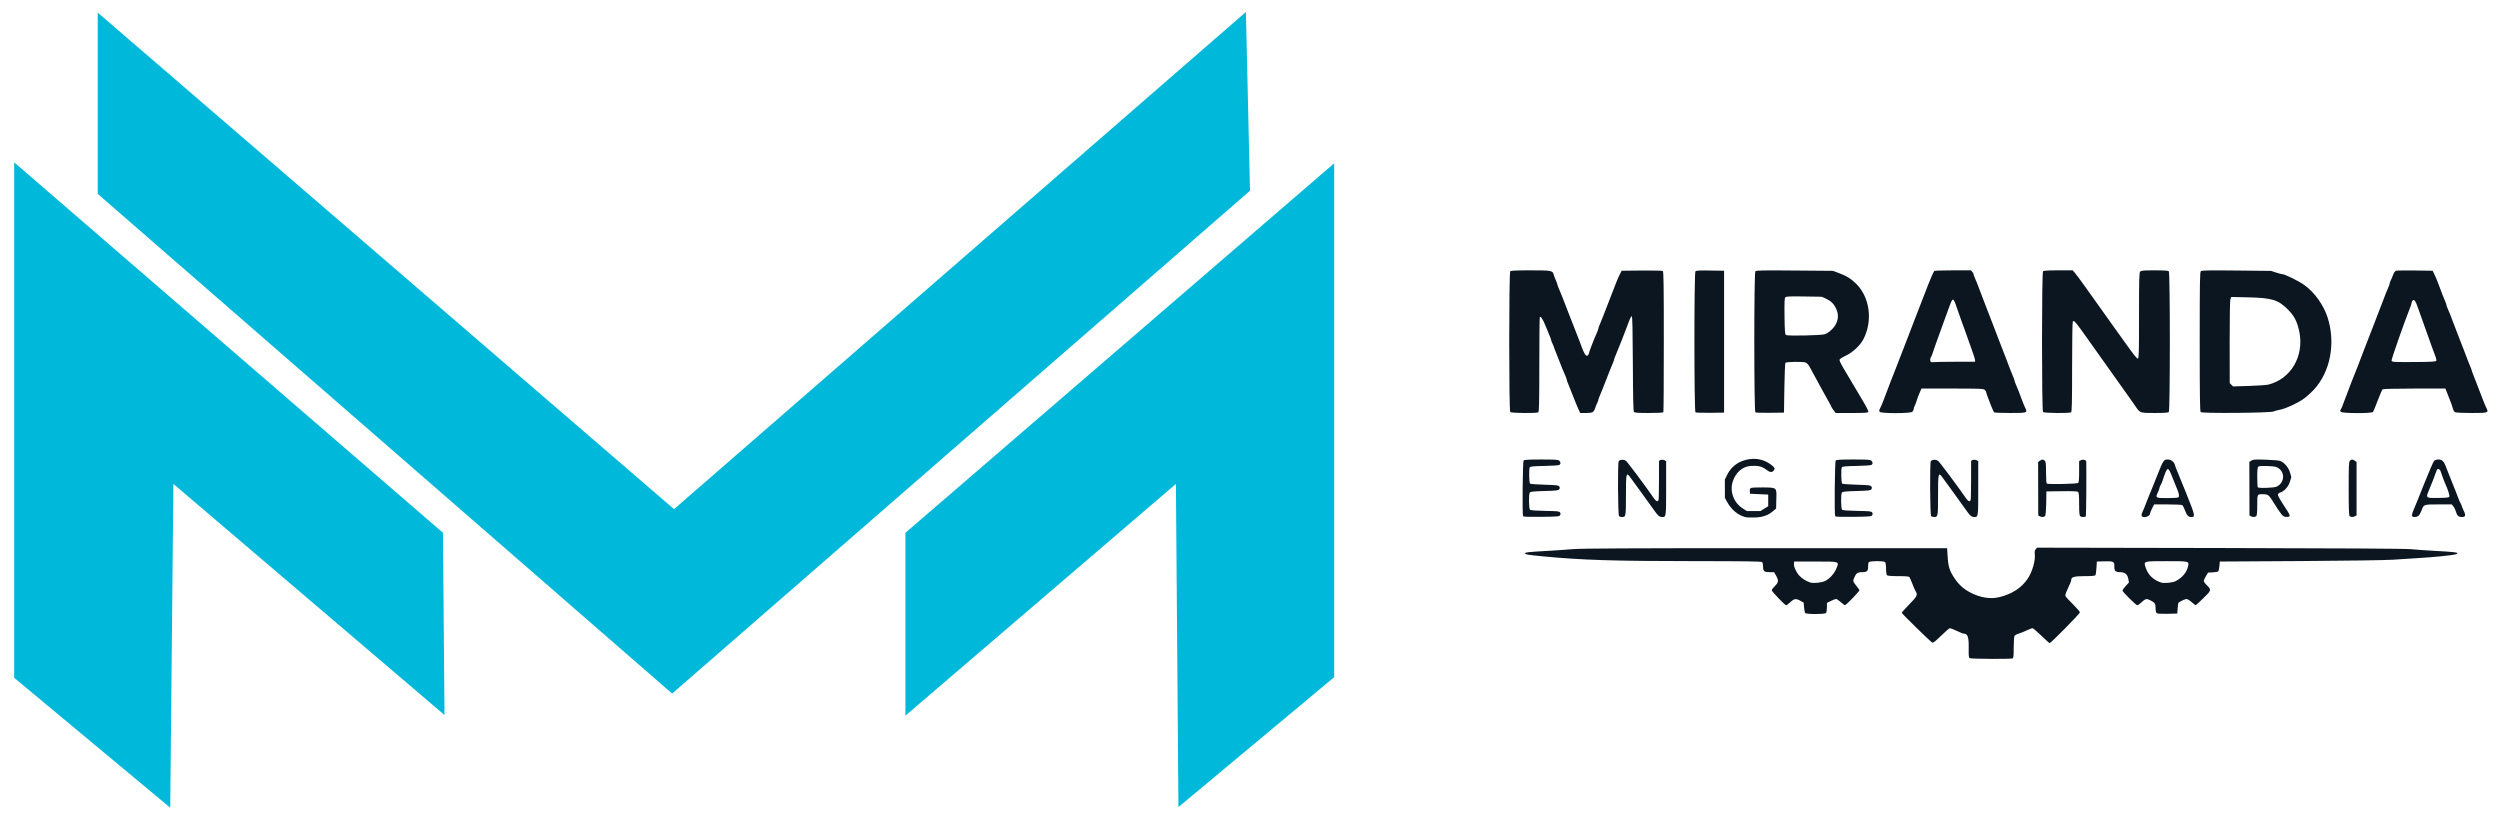
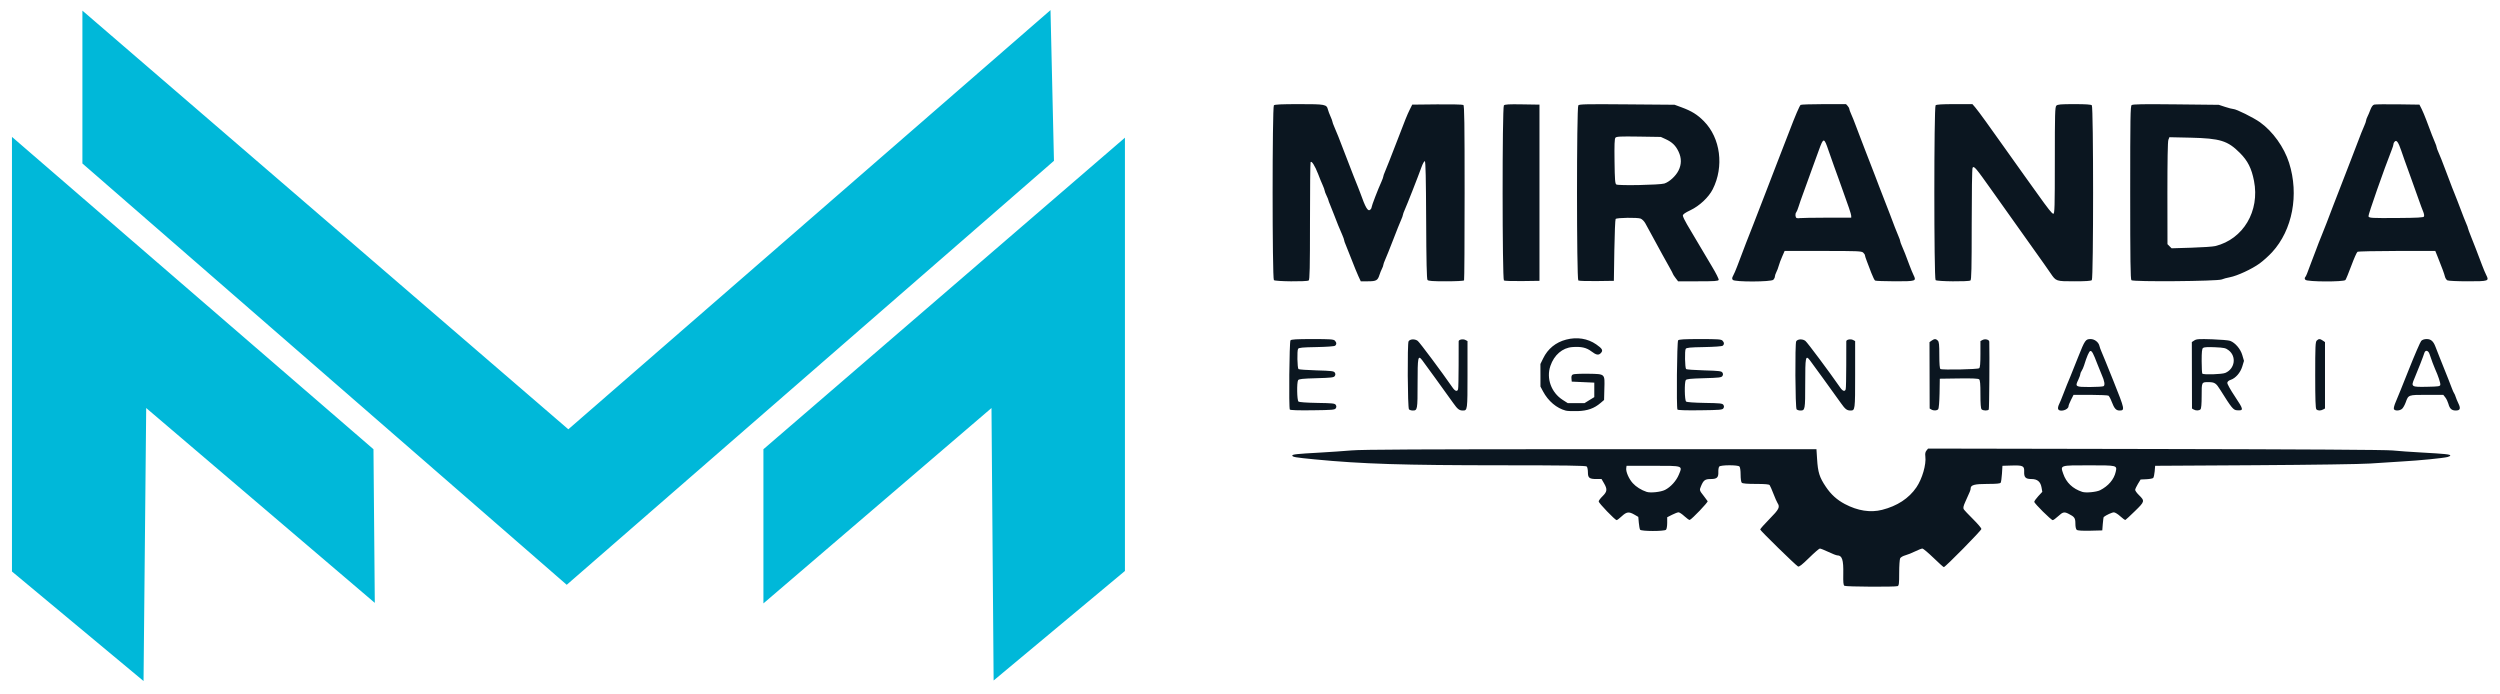
- <svg xmlns="http://www.w3.org/2000/svg" viewBox="82 74 793 261" role="img" aria-label="Miranda Engenharia">
+ <svg xmlns="http://www.w3.org/2000/svg" viewBox="82 74 940.5 261" role="img" aria-label="Miranda Engenharia">
  <path fill="#00B8D9" fill-rule="evenodd" d="M505.2 125.8L369.2 243.0L369.2 301.0L455.0 227.5L455.8 330.0L505.2 288.8ZM86.5 125.5L86.5 289.0L136.0 330.2L137.0 227.5L223.0 300.8L222.5 243.0ZM113.0 78.0L113.0 135.5L295.2 294.0L478.5 134.5L477.2 77.8L295.8 235.5Z" />
-   <path fill="#0B1620" fill-rule="evenodd" d="M706.77 282.77C706.49 282.59 706.43 281.93 706.47 279.70C706.54 276.14 706.18 275.01 704.95 275.00C704.71 275.00 703.69 274.61 702.68 274.12C701.66 273.64 700.68 273.25 700.49 273.25C700.31 273.25 699.06 274.33 697.72 275.65C695.92 277.41 695.18 277.99 694.91 277.83C694.25 277.46 685.25 268.66 685.25 268.39C685.25 268.24 686.32 267.03 687.62 265.71C690.08 263.22 690.36 262.66 689.67 261.62C689.50 261.35 689.02 260.28 688.63 259.25C688.23 258.22 687.80 257.23 687.67 257.06C687.51 256.84 686.49 256.75 684.14 256.75C681.92 256.75 680.75 256.65 680.55 256.45C680.37 256.27 680.25 255.42 680.25 254.38C680.25 253.33 680.13 252.48 679.95 252.30C679.52 251.87 675.15 251.89 674.79 252.32C674.64 252.50 674.54 253.11 674.56 253.67C674.62 255.11 674.21 255.50 672.63 255.50C671.17 255.50 670.77 255.79 670.13 257.33C669.70 258.35 669.71 258.40 670.88 259.88C671.32 260.43 671.74 261.00 671.83 261.16C671.97 261.41 667.83 265.75 667.25 265.95C667.13 266.00 666.53 265.58 665.92 265.02C665.32 264.46 664.63 264.00 664.40 264.00C664.17 264.00 663.42 264.28 662.74 264.63L661.50 265.26L661.50 266.70C661.50 267.50 661.37 268.28 661.20 268.45C660.77 268.88 654.85 268.87 654.58 268.44C654.47 268.27 654.32 267.46 654.25 266.65L654.12 265.17L653.12 264.59C651.71 263.78 651.15 263.85 649.90 265.00C649.31 265.55 648.72 266.00 648.59 266.00C648.20 266.00 644.00 261.64 644.00 261.23C644.00 261.02 644.45 260.41 645.00 259.88C646.18 258.72 646.25 258.10 645.36 256.58L644.73 255.50L643.47 255.50C641.62 255.50 641.25 255.22 641.25 253.79C641.25 253.14 641.12 252.47 640.95 252.30C640.72 252.07 635.58 252.00 619.39 251.99C594.04 251.98 583.68 251.66 571.47 250.48C566.52 250.00 565.75 249.87 565.75 249.49C565.75 249.20 567.08 249.06 572.62 248.76C575.24 248.61 578.95 248.36 580.88 248.19C583.49 247.96 598.92 247.88 642.00 247.88L699.62 247.88L699.78 250.38C699.99 253.80 700.38 255.05 702.03 257.50C703.34 259.45 704.86 260.82 706.86 261.88C710.15 263.62 713.41 264.13 716.38 263.37C720.25 262.39 723.23 260.44 725.15 257.62C726.63 255.46 727.70 251.76 727.43 249.73C727.34 249.03 727.42 248.60 727.71 248.24L728.13 247.72L786.13 247.83C823.99 247.90 845.04 248.03 846.75 248.20C848.19 248.35 851.62 248.59 854.38 248.74C860.17 249.06 861.50 249.20 861.50 249.49C861.50 249.60 861.20 249.77 860.82 249.87C859.60 250.17 853.69 250.76 849.25 251.01C846.84 251.15 843.13 251.38 841.00 251.54C838.78 251.70 826.23 251.88 811.62 251.97L786.12 252.12L786.00 253.55C785.93 254.34 785.76 255.09 785.62 255.23C785.49 255.36 784.71 255.51 783.89 255.55L782.41 255.62L781.72 256.75C781.35 257.37 781.03 258.05 781.02 258.26C781.01 258.47 781.44 259.08 781.98 259.60C783.52 261.11 783.49 261.23 780.96 263.69C779.73 264.89 778.63 265.91 778.52 265.95C778.41 265.99 777.82 265.57 777.22 265.02C776.62 264.46 775.88 264.01 775.58 264.01C775.14 264.00 773.61 264.70 773.00 265.19C772.93 265.25 772.82 266.04 772.75 266.96L772.62 268.62L769.54 268.70C767.47 268.74 766.33 268.67 766.10 268.48C765.88 268.30 765.75 267.69 765.75 266.88C765.75 265.47 765.52 265.14 764.07 264.41C762.91 263.81 762.55 263.89 761.35 265.00C760.75 265.55 760.13 266.00 759.97 266.00C759.56 266.00 755.25 261.73 755.25 261.32C755.25 261.14 755.71 260.49 756.27 259.88L757.30 258.77L757.12 257.72C756.86 256.19 756.06 255.50 754.54 255.50C753.02 255.50 752.61 255.08 752.67 253.59C752.73 252.14 752.34 251.96 749.44 252.05L747.12 252.12L747.00 254.12C746.93 255.22 746.78 256.27 746.67 256.44C746.53 256.66 745.56 256.75 743.29 256.75C739.98 256.75 739.00 257.02 739.00 257.91C739.00 258.30 738.87 258.63 737.64 261.31C737.16 262.36 737.05 262.87 737.22 263.19C737.36 263.43 738.43 264.58 739.61 265.74C740.79 266.91 741.75 268.04 741.75 268.25C741.75 268.64 732.53 278.00 732.15 278.00C732.04 278.00 730.85 276.93 729.50 275.62C728.15 274.32 726.88 273.25 726.68 273.25C726.47 273.25 725.64 273.58 724.84 273.97C724.03 274.37 722.90 274.83 722.32 274.98C721.73 275.14 721.14 275.48 721.00 275.74C720.86 276.00 720.75 277.67 720.75 279.46C720.75 282.18 720.69 282.72 720.35 282.85C719.72 283.09 707.16 283.02 706.77 282.77ZM660.94 258.28C662.40 257.54 663.82 255.97 664.48 254.37C665.44 252.04 665.69 252.12 657.85 252.12L651.12 252.12L651.04 252.72C650.91 253.62 651.71 255.46 652.71 256.56C653.55 257.49 654.89 258.33 656.25 258.78C657.23 259.10 659.88 258.82 660.94 258.28ZM772.06 258.36C774.17 257.29 775.62 255.59 776.05 253.66C776.42 251.99 776.48 252.00 769.25 252.00C761.70 252.00 761.89 251.94 762.65 254.16C763.41 256.40 765.06 257.98 767.50 258.78C768.42 259.09 771.11 258.83 772.06 258.36ZM635.61 238.03C633.28 237.43 631.10 235.59 629.79 233.12L629.13 231.88L629.13 229.00L629.12 226.12L629.82 224.69C631.00 222.24 633.04 220.58 635.70 219.89C638.47 219.17 641.18 219.60 643.37 221.11C644.92 222.18 645.18 222.64 644.59 223.29C643.99 223.96 643.40 223.86 642.13 222.89C640.86 221.93 639.56 221.63 637.27 221.80C634.76 221.98 632.62 223.81 631.67 226.61C630.58 229.80 631.88 233.41 634.80 235.28L636.11 236.12L638.24 236.12L640.38 236.12L641.62 235.35L642.88 234.58L642.88 232.73L642.88 230.88L640.00 230.75L637.12 230.62L637.05 229.83C636.99 229.26 637.10 228.96 637.42 228.79C637.67 228.66 639.44 228.58 641.35 228.61C645.72 228.69 645.56 228.55 645.45 232.47L645.38 235.31L644.50 236.06C642.87 237.46 641.16 238.07 638.65 238.15C637.40 238.19 636.03 238.14 635.61 238.03ZM565.12 237.75C564.83 237.28 564.99 220.44 565.29 220.08C565.50 219.83 566.80 219.75 570.89 219.75C575.40 219.75 576.27 219.81 576.61 220.14C577.08 220.62 577.11 221.10 576.68 221.45C576.49 221.61 574.55 221.75 571.92 221.80C568.31 221.86 567.43 221.95 567.23 222.25C566.94 222.69 567.03 227.11 567.33 227.42C567.45 227.53 569.52 227.68 571.93 227.75C575.76 227.86 576.36 227.93 576.60 228.31C576.80 228.63 576.80 228.87 576.60 229.19C576.36 229.57 575.76 229.64 571.90 229.75C568.34 229.85 567.43 229.95 567.24 230.25C566.87 230.85 566.94 235.39 567.33 235.71C567.54 235.88 569.35 236.01 572.12 236.06C576.04 236.12 576.60 236.18 576.85 236.56C577.05 236.88 577.05 237.12 576.85 237.44C576.60 237.83 575.99 237.88 570.93 237.94C567.21 237.99 565.23 237.92 565.12 237.75ZM595.55 237.70C595.20 237.35 595.11 220.85 595.45 220.32C595.83 219.72 597.09 219.67 597.80 220.23C598.32 220.65 603.85 228.05 606.72 232.19C607.34 233.08 607.90 233.24 608.09 232.56C608.17 232.32 608.22 229.54 608.23 226.38C608.23 223.21 608.23 220.49 608.24 220.32C608.26 219.87 609.37 219.66 609.98 219.99L610.50 220.27L610.50 228.83C610.50 237.92 610.49 238.00 609.31 238.00C608.40 238.00 607.96 237.66 606.88 236.13C604.68 233.05 599.46 225.83 598.92 225.14C597.85 223.77 597.75 224.28 597.75 231.09C597.75 237.84 597.72 238.00 596.50 238.00C596.14 238.00 595.72 237.87 595.55 237.70ZM664.12 237.75C663.83 237.28 663.99 220.44 664.29 220.08C664.50 219.83 665.80 219.75 669.89 219.75C674.40 219.75 675.27 219.81 675.61 220.14C676.08 220.62 676.11 221.10 675.68 221.45C675.49 221.61 673.55 221.75 670.92 221.80C667.31 221.86 666.43 221.95 666.23 222.25C665.94 222.69 666.03 227.11 666.33 227.42C666.45 227.53 668.52 227.68 670.93 227.75C674.76 227.86 675.36 227.93 675.60 228.31C675.80 228.63 675.80 228.87 675.60 229.19C675.36 229.57 674.76 229.64 670.90 229.75C667.34 229.85 666.43 229.95 666.24 230.25C665.87 230.85 665.94 235.39 666.33 235.71C666.54 235.88 668.35 236.01 671.12 236.06C675.04 236.12 675.60 236.18 675.85 236.56C676.05 236.88 676.05 237.12 675.85 237.44C675.60 237.83 674.99 237.88 669.93 237.94C666.21 237.99 664.23 237.92 664.12 237.75ZM694.55 237.70C694.20 237.35 694.11 220.85 694.45 220.32C694.83 219.72 696.09 219.67 696.80 220.23C697.32 220.65 702.85 228.05 705.72 232.19C706.34 233.08 706.90 233.24 707.09 232.56C707.17 232.32 707.22 229.54 707.23 226.38C707.23 223.21 707.23 220.49 707.24 220.32C707.26 219.87 708.37 219.66 708.98 219.99L709.50 220.27L709.50 228.83C709.50 237.92 709.49 238.00 708.31 238.00C707.40 238.00 706.96 237.66 705.88 236.13C703.68 233.05 698.46 225.83 697.92 225.14C696.85 223.77 696.75 224.28 696.75 231.09C696.75 237.84 696.72 238.00 695.50 238.00C695.14 238.00 694.72 237.87 694.55 237.70ZM728.95 237.74L728.53 237.49L728.51 229.02L728.49 220.54L729.05 220.14C729.76 219.65 730.11 219.65 730.61 220.14C730.93 220.46 731.00 221.17 731.00 223.88C731.00 226.13 731.09 227.28 731.29 227.40C731.75 227.68 740.82 227.50 741.18 227.20C741.41 227.01 741.50 225.99 741.50 223.60L741.50 220.27L742.02 219.99C742.71 219.62 743.75 219.89 743.76 220.44C743.85 223.83 743.75 237.55 743.63 237.74C743.41 238.10 742.17 238.07 741.80 237.70C741.59 237.49 741.50 236.28 741.50 233.86C741.50 231.15 741.42 230.24 741.16 230.03C740.92 229.83 739.33 229.76 735.97 229.81L731.12 229.88L731.06 233.61C731.01 235.84 730.88 237.47 730.71 237.67C730.39 238.06 729.55 238.09 728.95 237.74ZM761.34 237.61C761.25 237.40 761.36 236.86 761.58 236.42C761.80 235.98 762.27 234.84 762.63 233.88C762.99 232.91 763.43 231.79 763.61 231.38C763.80 230.96 764.19 230.03 764.47 229.31C765.53 226.67 766.01 225.47 766.47 224.31C768.17 220.02 768.36 219.75 769.64 219.75C770.62 219.75 771.64 220.52 771.87 221.43C771.96 221.81 772.19 222.46 772.38 222.88C772.57 223.29 773.97 226.71 775.48 230.49C778.38 237.73 778.44 238.00 777.01 238.00C776.14 238.00 775.67 237.47 775.03 235.77C774.75 235.02 774.37 234.32 774.20 234.21C774.02 234.10 771.94 234.01 769.58 234.00L765.28 234.00L764.64 235.27C764.29 235.97 764.00 236.69 764.00 236.88C764.00 237.86 761.67 238.50 761.34 237.61ZM795.95 237.74L795.53 237.49L795.51 229.01L795.49 220.52L796.13 220.10C796.68 219.74 797.29 219.70 800.70 219.81C802.86 219.89 804.92 220.06 805.28 220.21C806.60 220.72 807.92 222.28 808.38 223.85L808.81 225.32L808.37 226.77C807.88 228.37 806.65 229.77 805.38 230.18C804.92 230.32 804.60 230.61 804.55 230.91C804.51 231.20 805.32 232.66 806.53 234.47C808.75 237.79 808.79 238.07 807.00 237.94C806.07 237.87 805.64 237.34 802.79 232.78C801.68 230.99 801.33 230.76 799.71 230.75C797.98 230.75 798.00 230.71 798.00 234.23C798.00 236.36 797.90 237.50 797.70 237.70C797.34 238.06 796.53 238.08 795.95 237.74ZM827.30 237.70C827.08 237.48 827.00 235.19 827.00 228.97C827.00 221.64 827.05 220.48 827.39 220.14C827.89 219.65 828.24 219.65 828.94 220.14L829.50 220.53L829.50 229.01L829.50 237.48L829.02 237.74C828.37 238.09 827.67 238.07 827.30 237.70ZM847.09 237.62C847.01 237.40 847.22 236.59 847.57 235.80C847.92 235.02 849.42 231.30 850.91 227.54C852.40 223.79 853.83 220.50 854.07 220.23C854.37 219.92 854.85 219.75 855.49 219.75C856.54 219.75 857.18 220.31 857.70 221.68C857.84 222.06 858.32 223.28 858.76 224.38C859.20 225.47 859.77 226.91 860.03 227.56C860.29 228.22 860.74 229.34 861.03 230.06C861.32 230.78 861.72 231.82 861.92 232.37C862.12 232.92 862.38 233.48 862.49 233.62C862.60 233.76 862.77 234.16 862.87 234.50C862.97 234.84 863.28 235.59 863.56 236.17C864.21 237.50 864.03 238.00 862.90 238.00C861.85 238.00 861.35 237.54 861.01 236.27C860.86 235.75 860.52 235.02 860.23 234.66L859.71 234.00L855.50 234.00C850.75 234.00 850.82 233.97 850.11 235.93C849.87 236.59 849.46 237.32 849.19 237.56C848.57 238.11 847.29 238.14 847.09 237.62ZM772.96 231.78C773.36 231.52 773.18 230.42 772.48 228.88C772.23 228.33 771.73 227.09 771.36 226.12C770.33 223.40 769.96 222.72 769.57 222.80C769.25 222.87 768.67 224.19 767.96 226.50C767.81 226.98 767.54 227.59 767.35 227.87C767.16 228.14 767.00 228.53 767.00 228.73C767.00 228.93 766.76 229.58 766.48 230.18C765.63 231.92 765.76 232.00 769.43 232.00C771.19 231.99 772.78 231.90 772.96 231.78ZM858.95 231.43C859.03 231.02 858.42 229.17 857.61 227.38C857.28 226.66 856.78 225.30 856.19 223.56C855.87 222.61 855.12 222.47 854.87 223.31C854.66 224.04 853.13 227.96 852.33 229.83C851.42 231.95 851.55 232.03 855.60 231.94C858.51 231.88 858.88 231.83 858.95 231.43ZM804.03 228.40C806.49 227.37 806.96 224.19 804.88 222.61C804.12 222.03 803.75 221.95 801.37 221.84C799.54 221.76 798.60 221.82 798.35 222.02C798.08 222.24 798.00 223.04 798.00 225.36C798.00 227.04 798.08 228.49 798.17 228.58C798.49 228.91 803.17 228.76 804.03 228.40ZM561.05 204.70C560.62 204.27 560.62 160.48 561.05 160.05C561.27 159.83 563.05 159.75 567.49 159.75C574.20 159.75 574.52 159.81 574.86 161.17C574.96 161.55 575.25 162.33 575.52 162.92C575.78 163.50 576.00 164.09 576.00 164.23C576.00 164.37 576.22 164.97 576.48 165.56C576.94 166.56 577.83 168.80 579.38 172.88C580.83 176.67 582.29 180.40 582.51 180.88C582.63 181.15 582.90 181.82 583.09 182.38C584.47 186.26 585.05 187.23 585.66 186.72C585.85 186.56 586.00 186.29 586.00 186.10C586.00 185.75 587.64 181.48 588.52 179.56C588.78 178.97 589.00 178.37 589.00 178.22C589.00 178.07 589.16 177.60 589.36 177.16C589.69 176.42 591.13 172.76 592.62 168.88C594.56 163.80 595.08 162.51 595.70 161.25L596.38 159.88L602.75 159.81C606.26 159.78 609.27 159.84 609.44 159.96C609.70 160.12 609.76 164.67 609.76 182.35C609.76 194.55 609.70 204.64 609.62 204.76C609.53 204.90 607.53 205.00 605.02 205.00C601.59 205.00 600.50 204.92 600.28 204.66C600.09 204.43 599.98 199.91 599.94 189.37C599.89 178.74 599.80 174.39 599.60 174.32C599.45 174.27 599.07 174.94 598.76 175.80C597.93 178.13 595.05 185.46 594.49 186.69C594.22 187.28 594.00 187.89 594.00 188.04C594.00 188.19 593.79 188.78 593.53 189.35C593.27 189.91 592.36 192.18 591.52 194.38C590.67 196.57 589.76 198.86 589.49 199.44C589.22 200.03 589.00 200.65 589.00 200.82C589.00 200.99 588.84 201.42 588.65 201.79C588.46 202.15 588.17 202.88 588.00 203.41C587.56 204.79 587.17 205.00 585.07 205.00L583.24 205.00L582.63 203.69C582.30 202.97 581.50 201.03 580.87 199.38C580.23 197.72 579.55 196.02 579.36 195.59C579.16 195.15 579.00 194.68 579.00 194.53C579.00 194.38 578.79 193.78 578.53 193.19C577.84 191.65 577.12 189.87 576.37 187.88C576.01 186.91 575.55 185.77 575.36 185.34C575.16 184.90 575.00 184.45 574.99 184.34C574.99 184.22 574.77 183.68 574.50 183.12C574.23 182.57 574.01 181.99 574.01 181.82C574.00 181.65 573.78 181.03 573.51 180.44C573.24 179.86 572.72 178.59 572.36 177.63C571.52 175.46 570.63 174.06 570.42 174.61C570.34 174.82 570.27 181.65 570.27 189.79C570.27 201.54 570.20 204.63 569.94 204.79C569.41 205.13 561.40 205.05 561.05 204.70ZM619.80 204.79C619.37 204.51 619.35 160.60 619.79 160.08C620.01 159.81 621.01 159.75 624.47 159.81L628.88 159.88L628.88 182.38L628.88 204.88L624.50 204.94C622.09 204.97 619.98 204.91 619.80 204.79ZM638.80 204.79C638.36 204.50 638.35 160.60 638.80 160.06C639.05 159.76 640.96 159.72 651.24 159.81L663.38 159.91L665.12 160.55C667.73 161.51 669.21 162.42 670.88 164.12C675.12 168.42 676.06 175.70 673.13 181.49C672.09 183.55 669.75 185.74 667.44 186.84C666.05 187.50 665.50 187.89 665.50 188.22C665.50 188.48 665.98 189.49 666.56 190.47C668.01 192.92 667.95 192.81 669.61 195.62C670.41 197.00 671.91 199.51 672.93 201.21C673.95 202.90 674.73 204.45 674.65 204.64C674.54 204.94 673.59 205.00 669.40 205.00L664.28 205.00L663.64 204.16C663.29 203.70 663.00 203.26 663.00 203.19C663.00 203.11 662.56 202.27 662.02 201.32C661.49 200.38 660.70 198.96 660.27 198.18C659.22 196.23 658.15 194.28 657.21 192.56C656.78 191.77 656.20 190.71 655.92 190.20C655.65 189.69 655.11 189.15 654.73 188.99C653.95 188.67 648.67 188.74 648.33 189.08C648.22 189.20 648.07 192.80 648.00 197.08L647.88 204.88L643.50 204.94C641.09 204.97 638.98 204.91 638.80 204.79ZM678.26 204.64C678.02 204.35 678.04 204.13 678.34 203.57C678.56 203.19 679.02 202.12 679.37 201.19C680.85 197.23 682.58 192.76 683.49 190.50C683.74 189.88 684.41 188.14 684.99 186.62C685.56 185.11 686.24 183.37 686.49 182.75C686.90 181.73 687.80 179.41 689.62 174.62C689.99 173.66 690.66 171.92 691.12 170.75C691.58 169.58 692.25 167.84 692.62 166.88C694.19 162.74 695.32 160.11 695.59 159.94C695.74 159.84 698.42 159.76 701.52 159.75L707.17 159.75L707.59 160.21C707.81 160.46 708.00 160.79 708.00 160.95C708.00 161.11 708.22 161.72 708.49 162.31C708.76 162.89 709.27 164.16 709.62 165.12C709.98 166.09 710.43 167.27 710.62 167.75C710.81 168.23 711.44 169.86 712.01 171.38C712.59 172.89 713.26 174.63 713.51 175.25C713.76 175.87 714.26 177.16 714.62 178.12C714.98 179.09 715.43 180.27 715.62 180.75C716.66 183.42 717.79 186.33 718.36 187.81C718.71 188.74 719.29 190.26 719.64 191.19C720.00 192.12 720.45 193.23 720.64 193.66C720.84 194.10 721.00 194.57 721.00 194.72C721.00 194.87 721.21 195.47 721.48 196.06C722.00 197.24 722.41 198.28 723.37 200.88C723.73 201.84 724.20 202.98 724.42 203.42C725.18 204.96 725.05 205.00 719.70 205.00C717.04 204.99 714.75 204.91 714.59 204.81C714.44 204.71 714.01 203.84 713.64 202.88C713.28 201.91 712.76 200.56 712.49 199.87C712.22 199.18 712.00 198.49 712.00 198.35C712.00 198.20 711.79 197.89 711.54 197.66C711.13 197.29 710.05 197.25 701.29 197.25L691.49 197.25L690.88 198.65C690.53 199.42 690.14 200.48 690.00 201.00C689.86 201.53 689.58 202.28 689.37 202.67C689.17 203.06 689.00 203.56 689.00 203.79C689.00 204.03 688.82 204.39 688.61 204.61C688.05 205.17 678.72 205.20 678.26 204.64ZM730.05 204.70C729.62 204.27 729.62 160.48 730.05 160.05C730.26 159.84 731.69 159.75 734.90 159.75L739.45 159.75L740.16 160.57C740.55 161.02 741.77 162.65 742.88 164.20C743.98 165.75 745.94 168.50 747.25 170.32C748.56 172.14 749.82 173.91 750.05 174.25C750.28 174.59 751.48 176.28 752.72 178.00C753.96 179.72 755.40 181.73 755.92 182.46C758.85 186.57 759.78 187.75 760.12 187.75C760.45 187.75 760.50 186.11 760.50 174.14C760.50 162.11 760.55 160.49 760.89 160.14C761.22 159.82 762.00 159.75 765.47 159.75C768.39 159.75 769.74 159.84 769.95 160.05C770.38 160.48 770.38 204.27 769.95 204.70C769.74 204.91 768.40 205.00 765.51 205.00C760.79 205.00 760.82 205.01 759.41 202.94C758.91 202.22 758.14 201.11 757.69 200.47C753.88 195.09 750.88 190.88 749.62 189.12C748.80 187.97 746.44 184.66 744.39 181.76C740.26 175.93 739.84 175.44 739.49 176.01C739.36 176.22 739.27 182.49 739.27 190.48C739.27 201.70 739.20 204.63 738.95 204.79C738.41 205.13 730.40 205.05 730.05 204.70ZM780.06 204.72C779.82 204.47 779.75 199.65 779.75 182.36C779.75 163.08 779.80 160.27 780.12 160.00C780.42 159.76 782.94 159.72 791.44 159.81L802.38 159.93L804.00 160.46C804.89 160.75 805.83 161.00 806.08 161.00C806.82 161.00 811.22 163.19 812.90 164.38C816.16 166.71 819.06 170.75 820.33 174.75C822.91 182.88 821.20 191.89 816.00 197.56C815.16 198.48 813.72 199.78 812.79 200.45C810.83 201.88 807.06 203.62 805.18 203.97C804.46 204.10 803.54 204.35 803.12 204.53C802.02 204.99 780.51 205.17 780.06 204.72ZM824.50 204.62C824.28 204.36 824.27 204.16 824.45 203.94C824.70 203.64 824.89 203.17 826.01 200.12C826.26 199.44 826.71 198.26 827.01 197.50C827.31 196.74 827.71 195.68 827.91 195.12C828.11 194.57 828.42 193.79 828.61 193.38C828.80 192.96 829.40 191.44 829.95 190.00C830.50 188.56 831.25 186.59 831.62 185.62C831.99 184.66 832.66 182.92 833.12 181.75C833.58 180.58 834.25 178.84 834.62 177.88C834.99 176.91 835.66 175.17 836.12 174.00C836.58 172.83 837.25 171.09 837.61 170.12C838.69 167.28 839.02 166.43 839.52 165.31C839.79 164.72 840.00 164.10 840.00 163.93C840.00 163.76 840.15 163.34 840.32 163.00C840.50 162.66 840.85 161.84 841.09 161.19C841.40 160.39 841.72 159.96 842.08 159.87C842.38 159.79 845.10 159.77 848.12 159.80L853.62 159.88L854.19 161.00C854.49 161.62 855.03 162.88 855.37 163.81C856.55 166.99 857.28 168.87 857.64 169.66C857.84 170.10 858.00 170.57 858.00 170.72C858.00 170.87 858.21 171.47 858.48 172.06C858.97 173.17 859.30 174.00 860.36 176.81C862.02 181.21 862.29 181.91 862.50 182.38C862.62 182.65 863.01 183.63 863.36 184.56C864.90 188.62 865.31 189.67 865.64 190.41C865.84 190.85 866.00 191.29 866.00 191.41C866.00 191.52 866.39 192.57 866.86 193.74C867.67 195.75 868.11 196.90 869.64 200.94C869.99 201.87 870.46 202.98 870.68 203.40C871.47 204.94 871.30 205.00 865.99 205.00C863.37 205.00 861.01 204.89 860.76 204.76C860.51 204.62 860.23 204.20 860.14 203.82C859.97 203.10 859.40 201.54 858.30 198.81L857.67 197.25L847.90 197.25C842.52 197.26 837.98 197.35 837.80 197.47C837.61 197.58 836.91 199.17 836.23 201.00C835.55 202.83 834.87 204.48 834.72 204.67C834.29 205.18 824.93 205.15 824.50 204.62ZM801.49 196.00C808.62 194.24 812.88 187.07 811.37 179.36C810.75 176.16 809.77 174.22 807.78 172.23C804.65 169.09 802.75 168.50 795.19 168.32L789.76 168.20L789.50 168.87C789.33 169.31 789.25 174.19 789.25 182.53L789.27 195.52L789.79 196.04L790.32 196.57L795.35 196.42C798.11 196.34 800.88 196.15 801.49 196.00ZM702.19 188.75L708.50 188.75L708.50 188.29C708.50 187.88 707.80 185.78 705.97 180.75C705.69 179.99 705.31 178.93 705.12 178.38C704.93 177.82 704.48 176.59 704.12 175.62C703.77 174.66 703.13 172.86 702.71 171.62C701.56 168.22 701.42 168.21 700.23 171.52C699.81 172.68 699.01 174.86 698.46 176.38C697.91 177.89 697.30 179.57 697.11 180.12C696.92 180.68 696.47 181.91 696.11 182.88C695.75 183.84 695.28 185.19 695.07 185.88C694.86 186.56 694.59 187.23 694.47 187.36C694.14 187.71 694.20 188.69 694.56 188.84C694.73 188.91 695.10 188.92 695.38 188.86C695.65 188.81 698.72 188.76 702.19 188.75ZM854.77 188.47C854.88 188.29 854.80 187.75 854.60 187.27C854.39 186.79 853.85 185.32 853.39 184.01C852.93 182.70 852.08 180.33 851.51 178.75C849.77 173.95 849.50 173.18 848.97 171.62C848.26 169.53 847.82 168.88 847.36 169.26C847.16 169.43 847.00 169.72 847.00 169.92C847.00 170.12 846.79 170.81 846.53 171.45C844.62 176.27 840.48 188.08 840.60 188.39C840.77 188.85 841.22 188.88 848.22 188.83C853.06 188.80 854.62 188.71 854.77 188.47ZM660.77 180.03C662.04 179.63 663.67 178.14 664.38 176.73C665.18 175.15 665.19 173.54 664.40 171.88C663.68 170.34 662.76 169.45 661.12 168.70L659.88 168.13L654.23 168.04C649.46 167.97 648.55 168.02 648.28 168.33C648.05 168.61 647.99 170.13 648.05 174.36C648.11 179.05 648.19 180.06 648.50 180.27C649.00 180.61 659.59 180.40 660.77 180.03Z" />
+   <path transform="translate(-265.19 -122.14) scale(1.473)" fill="#0B1620" fill-rule="evenodd" d="M706.77 282.77C706.49 282.59 706.43 281.93 706.47 279.70C706.54 276.14 706.18 275.01 704.95 275.00C704.71 275.00 703.69 274.61 702.68 274.12C701.66 273.64 700.68 273.25 700.49 273.25C700.31 273.25 699.06 274.33 697.72 275.65C695.92 277.41 695.18 277.99 694.91 277.83C694.25 277.46 685.25 268.66 685.25 268.39C685.25 268.24 686.32 267.03 687.62 265.71C690.08 263.22 690.36 262.66 689.67 261.62C689.50 261.35 689.02 260.28 688.63 259.25C688.23 258.22 687.80 257.23 687.67 257.06C687.51 256.84 686.49 256.75 684.14 256.75C681.92 256.75 680.75 256.65 680.55 256.45C680.37 256.27 680.25 255.42 680.25 254.38C680.25 253.33 680.13 252.48 679.95 252.30C679.52 251.87 675.15 251.89 674.79 252.32C674.64 252.50 674.54 253.11 674.56 253.67C674.62 255.11 674.21 255.50 672.63 255.50C671.17 255.50 670.77 255.79 670.13 257.33C669.70 258.35 669.71 258.40 670.88 259.88C671.32 260.43 671.74 261.00 671.83 261.16C671.97 261.41 667.83 265.75 667.25 265.95C667.13 266.00 666.53 265.58 665.92 265.02C665.32 264.46 664.63 264.00 664.40 264.00C664.17 264.00 663.42 264.28 662.74 264.63L661.50 265.26L661.50 266.70C661.50 267.50 661.37 268.28 661.20 268.45C660.77 268.88 654.85 268.87 654.58 268.44C654.47 268.27 654.32 267.46 654.25 266.65L654.12 265.17L653.12 264.59C651.71 263.78 651.15 263.85 649.90 265.00C649.31 265.55 648.72 266.00 648.59 266.00C648.20 266.00 644.00 261.64 644.00 261.23C644.00 261.02 644.45 260.41 645.00 259.88C646.18 258.72 646.25 258.10 645.36 256.58L644.73 255.50L643.47 255.50C641.62 255.50 641.25 255.22 641.25 253.79C641.25 253.14 641.12 252.47 640.95 252.30C640.72 252.07 635.58 252.00 619.39 251.99C594.04 251.98 583.68 251.66 571.47 250.48C566.52 250.00 565.75 249.87 565.75 249.49C565.75 249.20 567.08 249.06 572.62 248.76C575.24 248.61 578.95 248.36 580.88 248.19C583.49 247.96 598.92 247.88 642.00 247.88L699.62 247.88L699.78 250.38C699.99 253.80 700.38 255.05 702.03 257.50C703.34 259.45 704.86 260.82 706.86 261.88C710.15 263.62 713.41 264.13 716.38 263.37C720.25 262.39 723.23 260.44 725.15 257.62C726.63 255.46 727.70 251.76 727.43 249.73C727.34 249.03 727.42 248.60 727.71 248.24L728.13 247.72L786.13 247.83C823.99 247.90 845.04 248.03 846.75 248.20C848.19 248.35 851.62 248.59 854.38 248.74C860.17 249.06 861.50 249.20 861.50 249.49C861.50 249.60 861.20 249.77 860.82 249.87C859.60 250.17 853.69 250.76 849.25 251.01C846.84 251.15 843.13 251.38 841.00 251.54C838.78 251.70 826.23 251.88 811.62 251.97L786.12 252.12L786.00 253.55C785.93 254.34 785.76 255.09 785.62 255.23C785.49 255.36 784.71 255.51 783.89 255.55L782.41 255.62L781.72 256.75C781.35 257.37 781.03 258.05 781.02 258.26C781.01 258.47 781.44 259.08 781.98 259.60C783.52 261.11 783.49 261.23 780.96 263.69C779.73 264.89 778.63 265.91 778.52 265.95C778.41 265.99 777.82 265.57 777.22 265.02C776.62 264.46 775.88 264.01 775.58 264.01C775.14 264.00 773.61 264.70 773.00 265.19C772.93 265.25 772.82 266.04 772.75 266.96L772.62 268.62L769.54 268.70C767.47 268.74 766.33 268.67 766.10 268.48C765.88 268.30 765.75 267.69 765.75 266.88C765.75 265.47 765.52 265.14 764.07 264.41C762.91 263.81 762.55 263.89 761.35 265.00C760.75 265.55 760.13 266.00 759.97 266.00C759.56 266.00 755.25 261.73 755.25 261.32C755.25 261.14 755.71 260.49 756.27 259.88L757.30 258.77L757.12 257.72C756.86 256.19 756.06 255.50 754.54 255.50C753.02 255.50 752.61 255.08 752.67 253.59C752.73 252.14 752.34 251.96 749.44 252.05L747.12 252.12L747.00 254.12C746.93 255.22 746.78 256.27 746.67 256.44C746.53 256.66 745.56 256.75 743.29 256.75C739.98 256.75 739.00 257.02 739.00 257.91C739.00 258.30 738.87 258.63 737.64 261.31C737.16 262.36 737.05 262.87 737.22 263.19C737.36 263.43 738.43 264.58 739.61 265.74C740.79 266.91 741.75 268.04 741.75 268.25C741.75 268.64 732.53 278.00 732.15 278.00C732.04 278.00 730.85 276.93 729.50 275.62C728.15 274.32 726.88 273.25 726.68 273.25C726.47 273.25 725.64 273.58 724.84 273.97C724.03 274.37 722.90 274.83 722.32 274.98C721.73 275.14 721.14 275.48 721.00 275.74C720.86 276.00 720.75 277.67 720.75 279.46C720.75 282.18 720.69 282.72 720.35 282.85C719.72 283.09 707.16 283.02 706.77 282.77ZM660.94 258.28C662.40 257.54 663.82 255.97 664.48 254.37C665.44 252.04 665.69 252.12 657.85 252.12L651.12 252.12L651.04 252.72C650.91 253.62 651.71 255.46 652.71 256.56C653.55 257.49 654.89 258.33 656.25 258.78C657.23 259.10 659.88 258.82 660.94 258.28ZM772.06 258.36C774.17 257.29 775.62 255.59 776.05 253.66C776.42 251.99 776.48 252.00 769.25 252.00C761.70 252.00 761.89 251.94 762.65 254.16C763.41 256.40 765.06 257.98 767.50 258.78C768.42 259.09 771.11 258.83 772.06 258.36ZM635.61 238.03C633.28 237.43 631.10 235.59 629.79 233.12L629.13 231.88L629.13 229.00L629.12 226.12L629.82 224.69C631.00 222.24 633.04 220.58 635.70 219.89C638.47 219.17 641.18 219.60 643.37 221.11C644.92 222.18 645.18 222.64 644.59 223.29C643.99 223.96 643.40 223.86 642.13 222.89C640.86 221.93 639.56 221.63 637.27 221.80C634.76 221.98 632.62 223.81 631.67 226.61C630.58 229.80 631.88 233.41 634.80 235.28L636.11 236.12L638.24 236.12L640.38 236.12L641.62 235.35L642.88 234.58L642.88 232.73L642.88 230.88L640.00 230.75L637.12 230.62L637.05 229.83C636.99 229.26 637.10 228.96 637.42 228.79C637.67 228.66 639.44 228.58 641.35 228.61C645.72 228.69 645.56 228.55 645.45 232.47L645.38 235.31L644.50 236.06C642.87 237.46 641.16 238.07 638.65 238.15C637.40 238.19 636.03 238.14 635.61 238.03ZM565.12 237.75C564.83 237.28 564.99 220.44 565.29 220.08C565.50 219.83 566.80 219.75 570.89 219.75C575.40 219.75 576.27 219.81 576.61 220.14C577.08 220.62 577.11 221.10 576.68 221.45C576.49 221.61 574.55 221.75 571.92 221.80C568.31 221.86 567.43 221.95 567.23 222.25C566.94 222.69 567.03 227.11 567.33 227.42C567.45 227.53 569.52 227.68 571.93 227.75C575.76 227.86 576.36 227.93 576.60 228.31C576.80 228.63 576.80 228.87 576.60 229.19C576.36 229.57 575.76 229.64 571.90 229.75C568.34 229.85 567.43 229.95 567.24 230.25C566.87 230.85 566.94 235.39 567.33 235.71C567.54 235.88 569.35 236.01 572.12 236.06C576.04 236.12 576.60 236.18 576.85 236.56C577.05 236.88 577.05 237.12 576.85 237.44C576.60 237.83 575.99 237.88 570.93 237.94C567.21 237.99 565.23 237.92 565.12 237.75ZM595.55 237.70C595.20 237.35 595.11 220.85 595.45 220.32C595.83 219.72 597.09 219.67 597.80 220.23C598.32 220.65 603.85 228.05 606.72 232.19C607.34 233.08 607.90 233.24 608.09 232.56C608.17 232.32 608.22 229.54 608.23 226.38C608.23 223.21 608.23 220.49 608.24 220.32C608.26 219.87 609.37 219.66 609.98 219.99L610.50 220.27L610.50 228.83C610.50 237.92 610.49 238.00 609.31 238.00C608.40 238.00 607.96 237.66 606.88 236.13C604.68 233.05 599.46 225.83 598.92 225.14C597.85 223.77 597.75 224.28 597.75 231.09C597.75 237.84 597.72 238.00 596.50 238.00C596.14 238.00 595.72 237.87 595.55 237.70ZM664.12 237.75C663.83 237.28 663.99 220.44 664.29 220.08C664.50 219.83 665.80 219.75 669.89 219.75C674.40 219.75 675.27 219.81 675.61 220.14C676.08 220.62 676.11 221.10 675.68 221.45C675.49 221.61 673.55 221.75 670.92 221.80C667.31 221.86 666.43 221.95 666.23 222.25C665.94 222.69 666.03 227.11 666.33 227.42C666.45 227.53 668.52 227.68 670.93 227.75C674.76 227.86 675.36 227.93 675.60 228.31C675.80 228.63 675.80 228.87 675.60 229.19C675.36 229.57 674.76 229.64 670.90 229.75C667.34 229.85 666.43 229.95 666.24 230.25C665.87 230.85 665.94 235.39 666.33 235.71C666.54 235.88 668.35 236.01 671.12 236.06C675.04 236.12 675.60 236.18 675.85 236.56C676.05 236.88 676.05 237.12 675.85 237.44C675.60 237.83 674.99 237.88 669.93 237.94C666.21 237.99 664.23 237.92 664.12 237.75ZM694.55 237.70C694.20 237.35 694.11 220.85 694.45 220.32C694.83 219.72 696.09 219.67 696.80 220.23C697.32 220.65 702.85 228.05 705.72 232.19C706.34 233.08 706.90 233.24 707.09 232.56C707.17 232.32 707.22 229.54 707.23 226.38C707.23 223.21 707.23 220.49 707.24 220.32C707.26 219.87 708.37 219.66 708.98 219.99L709.50 220.27L709.50 228.83C709.50 237.92 709.49 238.00 708.31 238.00C707.40 238.00 706.96 237.66 705.88 236.13C703.68 233.05 698.46 225.83 697.92 225.14C696.85 223.77 696.75 224.28 696.75 231.09C696.75 237.84 696.72 238.00 695.50 238.00C695.14 238.00 694.72 237.87 694.55 237.70ZM728.95 237.74L728.53 237.49L728.51 229.02L728.49 220.54L729.05 220.14C729.76 219.65 730.11 219.65 730.61 220.14C730.93 220.46 731.00 221.17 731.00 223.88C731.00 226.13 731.09 227.28 731.29 227.40C731.75 227.68 740.82 227.50 741.18 227.20C741.41 227.01 741.50 225.99 741.50 223.60L741.50 220.27L742.02 219.99C742.71 219.62 743.75 219.89 743.76 220.44C743.85 223.83 743.75 237.55 743.63 237.74C743.41 238.10 742.17 238.07 741.80 237.70C741.59 237.49 741.50 236.28 741.50 233.86C741.50 231.15 741.42 230.24 741.16 230.03C740.92 229.83 739.33 229.76 735.97 229.81L731.12 229.88L731.06 233.61C731.01 235.84 730.88 237.47 730.71 237.67C730.39 238.06 729.55 238.09 728.95 237.74ZM761.34 237.61C761.25 237.40 761.36 236.86 761.58 236.42C761.80 235.98 762.27 234.84 762.63 233.88C762.99 232.91 763.43 231.79 763.61 231.38C763.80 230.96 764.19 230.03 764.47 229.31C765.53 226.67 766.01 225.47 766.47 224.31C768.17 220.02 768.36 219.75 769.64 219.75C770.62 219.75 771.64 220.52 771.87 221.43C771.96 221.81 772.19 222.46 772.38 222.88C772.57 223.29 773.97 226.71 775.48 230.49C778.38 237.73 778.44 238.00 777.01 238.00C776.14 238.00 775.67 237.47 775.03 235.77C774.75 235.02 774.37 234.32 774.20 234.21C774.02 234.10 771.94 234.01 769.58 234.00L765.28 234.00L764.64 235.27C764.29 235.97 764.00 236.69 764.00 236.88C764.00 237.86 761.67 238.50 761.34 237.61ZM795.95 237.74L795.53 237.49L795.51 229.01L795.49 220.52L796.13 220.10C796.68 219.74 797.29 219.70 800.70 219.81C802.86 219.89 804.92 220.06 805.28 220.21C806.60 220.72 807.92 222.28 808.38 223.85L808.81 225.32L808.37 226.77C807.88 228.37 806.65 229.77 805.38 230.18C804.92 230.32 804.60 230.61 804.55 230.91C804.51 231.20 805.32 232.66 806.53 234.47C808.75 237.79 808.79 238.07 807.00 237.94C806.07 237.87 805.64 237.34 802.79 232.78C801.68 230.99 801.33 230.76 799.71 230.75C797.98 230.75 798.00 230.71 798.00 234.23C798.00 236.36 797.90 237.50 797.70 237.70C797.34 238.06 796.53 238.08 795.95 237.74ZM827.30 237.70C827.08 237.48 827.00 235.19 827.00 228.97C827.00 221.64 827.05 220.48 827.39 220.14C827.89 219.65 828.24 219.65 828.94 220.14L829.50 220.53L829.50 229.01L829.50 237.48L829.02 237.74C828.37 238.09 827.67 238.07 827.30 237.70ZM847.09 237.62C847.01 237.40 847.22 236.59 847.57 235.80C847.92 235.02 849.42 231.30 850.91 227.54C852.40 223.79 853.83 220.50 854.07 220.23C854.37 219.92 854.85 219.75 855.49 219.75C856.54 219.75 857.18 220.31 857.70 221.68C857.84 222.06 858.32 223.28 858.76 224.38C859.20 225.47 859.77 226.91 860.03 227.56C860.29 228.22 860.74 229.34 861.03 230.06C861.32 230.78 861.72 231.82 861.92 232.37C862.12 232.92 862.38 233.48 862.49 233.62C862.60 233.76 862.77 234.16 862.87 234.50C862.97 234.84 863.28 235.59 863.56 236.17C864.21 237.50 864.03 238.00 862.90 238.00C861.85 238.00 861.35 237.54 861.01 236.27C860.86 235.75 860.52 235.02 860.23 234.66L859.71 234.00L855.50 234.00C850.75 234.00 850.82 233.97 850.11 235.93C849.87 236.59 849.46 237.32 849.19 237.56C848.57 238.11 847.29 238.14 847.09 237.62ZM772.96 231.78C773.36 231.52 773.18 230.42 772.48 228.88C772.23 228.33 771.73 227.09 771.36 226.12C770.33 223.40 769.96 222.72 769.57 222.80C769.25 222.87 768.67 224.19 767.96 226.50C767.81 226.98 767.54 227.59 767.35 227.87C767.16 228.14 767.00 228.53 767.00 228.73C767.00 228.93 766.76 229.58 766.48 230.18C765.63 231.92 765.76 232.00 769.43 232.00C771.19 231.99 772.78 231.90 772.96 231.78ZM858.95 231.43C859.03 231.02 858.42 229.17 857.61 227.38C857.28 226.66 856.78 225.30 856.19 223.56C855.87 222.61 855.12 222.47 854.87 223.31C854.66 224.04 853.13 227.96 852.33 229.83C851.42 231.95 851.55 232.03 855.60 231.94C858.51 231.88 858.88 231.83 858.95 231.43ZM804.03 228.40C806.49 227.37 806.96 224.19 804.88 222.61C804.12 222.03 803.75 221.95 801.37 221.84C799.54 221.76 798.60 221.82 798.35 222.02C798.08 222.24 798.00 223.04 798.00 225.36C798.00 227.04 798.08 228.49 798.17 228.58C798.49 228.91 803.17 228.76 804.03 228.40ZM561.05 204.70C560.62 204.27 560.62 160.48 561.05 160.05C561.27 159.83 563.05 159.75 567.49 159.75C574.20 159.75 574.52 159.81 574.86 161.17C574.96 161.55 575.25 162.33 575.52 162.92C575.78 163.50 576.00 164.09 576.00 164.23C576.00 164.37 576.22 164.97 576.48 165.56C576.94 166.56 577.83 168.80 579.38 172.88C580.83 176.67 582.29 180.40 582.51 180.88C582.63 181.15 582.90 181.82 583.09 182.38C584.47 186.26 585.05 187.23 585.66 186.72C585.85 186.56 586.00 186.29 586.00 186.10C586.00 185.75 587.64 181.48 588.52 179.56C588.78 178.97 589.00 178.37 589.00 178.22C589.00 178.07 589.16 177.60 589.36 177.16C589.69 176.42 591.13 172.76 592.62 168.88C594.56 163.80 595.08 162.51 595.70 161.25L596.38 159.88L602.75 159.81C606.26 159.78 609.27 159.84 609.44 159.96C609.70 160.12 609.76 164.67 609.76 182.35C609.76 194.55 609.70 204.64 609.62 204.76C609.53 204.90 607.53 205.00 605.02 205.00C601.59 205.00 600.50 204.92 600.28 204.66C600.09 204.43 599.98 199.91 599.94 189.37C599.89 178.74 599.80 174.39 599.60 174.32C599.45 174.27 599.07 174.94 598.76 175.80C597.93 178.13 595.05 185.46 594.49 186.69C594.22 187.28 594.00 187.89 594.00 188.04C594.00 188.19 593.79 188.78 593.53 189.35C593.27 189.91 592.36 192.18 591.52 194.38C590.67 196.57 589.76 198.86 589.49 199.44C589.22 200.03 589.00 200.65 589.00 200.82C589.00 200.99 588.84 201.42 588.65 201.79C588.46 202.15 588.17 202.88 588.00 203.41C587.56 204.79 587.17 205.00 585.07 205.00L583.24 205.00L582.63 203.69C582.30 202.97 581.50 201.03 580.87 199.38C580.23 197.72 579.55 196.02 579.36 195.59C579.16 195.15 579.00 194.68 579.00 194.53C579.00 194.38 578.79 193.78 578.53 193.19C577.84 191.65 577.12 189.87 576.37 187.88C576.01 186.91 575.55 185.77 575.36 185.34C575.16 184.90 575.00 184.45 574.99 184.34C574.99 184.22 574.77 183.68 574.50 183.12C574.23 182.57 574.01 181.99 574.01 181.82C574.00 181.65 573.78 181.03 573.51 180.44C573.24 179.86 572.72 178.59 572.36 177.63C571.52 175.46 570.63 174.06 570.42 174.61C570.34 174.82 570.27 181.65 570.27 189.79C570.27 201.54 570.20 204.63 569.94 204.79C569.41 205.13 561.40 205.05 561.05 204.70ZM619.80 204.79C619.37 204.51 619.35 160.60 619.79 160.08C620.01 159.81 621.01 159.75 624.47 159.81L628.88 159.88L628.88 182.38L628.88 204.88L624.50 204.94C622.09 204.97 619.98 204.91 619.80 204.79ZM638.80 204.79C638.36 204.50 638.35 160.60 638.80 160.06C639.05 159.76 640.96 159.72 651.24 159.81L663.38 159.91L665.12 160.55C667.73 161.51 669.21 162.42 670.88 164.12C675.12 168.42 676.06 175.70 673.13 181.49C672.09 183.55 669.75 185.74 667.44 186.84C666.05 187.50 665.50 187.89 665.50 188.22C665.50 188.48 665.98 189.49 666.56 190.47C668.01 192.92 667.95 192.81 669.61 195.62C670.41 197.00 671.91 199.51 672.93 201.21C673.95 202.90 674.73 204.45 674.65 204.64C674.54 204.94 673.59 205.00 669.40 205.00L664.28 205.00L663.64 204.16C663.29 203.70 663.00 203.26 663.00 203.19C663.00 203.11 662.56 202.27 662.02 201.32C661.49 200.38 660.70 198.96 660.27 198.18C659.22 196.23 658.15 194.28 657.21 192.56C656.78 191.77 656.20 190.71 655.92 190.20C655.65 189.69 655.11 189.15 654.73 188.99C653.95 188.67 648.67 188.74 648.33 189.08C648.22 189.20 648.07 192.80 648.00 197.08L647.88 204.88L643.50 204.94C641.09 204.97 638.98 204.91 638.80 204.79ZM678.26 204.64C678.02 204.35 678.04 204.13 678.34 203.57C678.56 203.19 679.02 202.12 679.37 201.19C680.85 197.23 682.58 192.76 683.49 190.50C683.74 189.88 684.41 188.14 684.99 186.62C685.56 185.11 686.24 183.37 686.49 182.75C686.90 181.73 687.80 179.41 689.62 174.62C689.99 173.66 690.66 171.92 691.12 170.75C691.58 169.58 692.25 167.84 692.62 166.88C694.19 162.74 695.32 160.11 695.59 159.94C695.74 159.84 698.42 159.76 701.52 159.75L707.17 159.75L707.59 160.21C707.81 160.46 708.00 160.79 708.00 160.95C708.00 161.11 708.22 161.72 708.49 162.31C708.76 162.89 709.27 164.16 709.62 165.12C709.98 166.09 710.43 167.27 710.62 167.75C710.81 168.23 711.44 169.86 712.01 171.38C712.59 172.89 713.26 174.63 713.51 175.25C713.76 175.87 714.26 177.16 714.62 178.12C714.98 179.09 715.43 180.27 715.62 180.75C716.66 183.42 717.79 186.33 718.36 187.81C718.71 188.74 719.29 190.26 719.64 191.19C720.00 192.12 720.45 193.23 720.64 193.66C720.84 194.10 721.00 194.57 721.00 194.72C721.00 194.87 721.21 195.47 721.48 196.06C722.00 197.24 722.41 198.28 723.37 200.88C723.73 201.84 724.20 202.98 724.42 203.42C725.18 204.96 725.05 205.00 719.70 205.00C717.04 204.99 714.75 204.91 714.59 204.81C714.44 204.71 714.01 203.84 713.64 202.88C713.28 201.91 712.76 200.56 712.49 199.87C712.22 199.18 712.00 198.49 712.00 198.35C712.00 198.20 711.79 197.89 711.54 197.66C711.13 197.29 710.05 197.25 701.29 197.25L691.49 197.25L690.88 198.65C690.53 199.42 690.14 200.48 690.00 201.00C689.86 201.53 689.58 202.28 689.37 202.67C689.17 203.06 689.00 203.56 689.00 203.79C689.00 204.03 688.82 204.39 688.61 204.61C688.05 205.17 678.72 205.20 678.26 204.64ZM730.05 204.70C729.62 204.27 729.62 160.48 730.05 160.05C730.26 159.84 731.69 159.75 734.90 159.75L739.45 159.75L740.16 160.57C740.55 161.02 741.77 162.65 742.88 164.20C743.98 165.75 745.94 168.50 747.25 170.32C748.56 172.14 749.82 173.91 750.05 174.25C750.28 174.59 751.48 176.28 752.72 178.00C753.96 179.72 755.40 181.73 755.92 182.46C758.85 186.57 759.78 187.75 760.12 187.75C760.45 187.75 760.50 186.11 760.50 174.14C760.50 162.11 760.55 160.49 760.89 160.14C761.22 159.82 762.00 159.75 765.47 159.75C768.39 159.75 769.74 159.84 769.95 160.05C770.38 160.48 770.38 204.27 769.95 204.70C769.74 204.91 768.40 205.00 765.51 205.00C760.79 205.00 760.82 205.01 759.41 202.94C758.91 202.22 758.14 201.11 757.69 200.47C753.88 195.09 750.88 190.88 749.62 189.12C748.80 187.97 746.44 184.66 744.39 181.76C740.26 175.93 739.84 175.44 739.49 176.01C739.36 176.22 739.27 182.49 739.27 190.48C739.27 201.70 739.20 204.63 738.95 204.79C738.41 205.13 730.40 205.05 730.05 204.70ZM780.06 204.72C779.82 204.47 779.75 199.65 779.75 182.36C779.75 163.08 779.80 160.27 780.12 160.00C780.42 159.76 782.94 159.72 791.44 159.81L802.38 159.93L804.00 160.46C804.89 160.75 805.83 161.00 806.08 161.00C806.82 161.00 811.22 163.19 812.90 164.38C816.16 166.71 819.06 170.75 820.33 174.75C822.91 182.88 821.20 191.89 816.00 197.56C815.16 198.48 813.72 199.78 812.79 200.45C810.83 201.88 807.06 203.62 805.18 203.97C804.46 204.10 803.54 204.35 803.12 204.53C802.02 204.99 780.51 205.17 780.06 204.72ZM824.50 204.62C824.28 204.36 824.27 204.16 824.45 203.94C824.70 203.64 824.89 203.17 826.01 200.12C826.26 199.44 826.71 198.26 827.01 197.50C827.31 196.74 827.71 195.68 827.91 195.12C828.11 194.57 828.42 193.79 828.61 193.38C828.80 192.96 829.40 191.44 829.95 190.00C830.50 188.56 831.25 186.59 831.62 185.62C831.99 184.66 832.66 182.92 833.12 181.75C833.58 180.58 834.25 178.84 834.62 177.88C834.99 176.91 835.66 175.17 836.12 174.00C836.58 172.83 837.25 171.09 837.61 170.12C838.69 167.28 839.02 166.43 839.52 165.31C839.79 164.72 840.00 164.10 840.00 163.93C840.00 163.76 840.15 163.34 840.32 163.00C840.50 162.66 840.85 161.84 841.09 161.19C841.40 160.39 841.72 159.96 842.08 159.87C842.38 159.79 845.10 159.77 848.12 159.80L853.62 159.88L854.19 161.00C854.49 161.62 855.03 162.88 855.37 163.81C856.55 166.99 857.28 168.87 857.64 169.66C857.84 170.10 858.00 170.57 858.00 170.72C858.00 170.87 858.21 171.47 858.48 172.06C858.97 173.17 859.30 174.00 860.36 176.81C862.02 181.21 862.29 181.91 862.50 182.38C862.62 182.65 863.01 183.63 863.36 184.56C864.90 188.62 865.31 189.67 865.64 190.41C865.84 190.85 866.00 191.29 866.00 191.41C866.00 191.52 866.39 192.57 866.86 193.74C867.67 195.75 868.11 196.90 869.64 200.94C869.99 201.87 870.46 202.98 870.68 203.40C871.47 204.94 871.30 205.00 865.99 205.00C863.37 205.00 861.01 204.89 860.76 204.76C860.51 204.62 860.23 204.20 860.14 203.82C859.97 203.10 859.40 201.54 858.30 198.81L857.67 197.25L847.90 197.25C842.52 197.26 837.98 197.35 837.80 197.47C837.61 197.58 836.91 199.17 836.23 201.00C835.55 202.83 834.87 204.48 834.72 204.67C834.29 205.18 824.93 205.15 824.50 204.62ZM801.49 196.00C808.62 194.24 812.88 187.07 811.37 179.36C810.75 176.16 809.77 174.22 807.78 172.23C804.65 169.09 802.75 168.50 795.19 168.32L789.76 168.20L789.50 168.87C789.33 169.31 789.25 174.19 789.25 182.53L789.27 195.52L789.79 196.04L790.32 196.57L795.35 196.42C798.11 196.34 800.88 196.15 801.49 196.00ZM702.19 188.75L708.50 188.75L708.50 188.29C708.50 187.88 707.80 185.78 705.97 180.75C705.69 179.99 705.31 178.93 705.12 178.38C704.93 177.82 704.48 176.59 704.12 175.62C703.77 174.66 703.13 172.86 702.71 171.62C701.56 168.22 701.42 168.21 700.23 171.52C699.81 172.68 699.01 174.86 698.46 176.38C697.91 177.89 697.30 179.57 697.11 180.12C696.92 180.68 696.47 181.91 696.11 182.88C695.75 183.84 695.28 185.19 695.07 185.88C694.86 186.56 694.59 187.23 694.47 187.36C694.14 187.71 694.20 188.69 694.56 188.84C694.73 188.91 695.10 188.92 695.38 188.86C695.65 188.81 698.72 188.76 702.19 188.75ZM854.77 188.47C854.88 188.29 854.80 187.75 854.60 187.27C854.39 186.79 853.85 185.32 853.39 184.01C852.93 182.70 852.08 180.33 851.51 178.75C849.77 173.95 849.50 173.18 848.97 171.62C848.26 169.53 847.82 168.88 847.36 169.26C847.16 169.43 847.00 169.72 847.00 169.92C847.00 170.12 846.79 170.81 846.53 171.45C844.62 176.27 840.48 188.08 840.60 188.39C840.77 188.85 841.22 188.88 848.22 188.83C853.06 188.80 854.62 188.71 854.77 188.47ZM660.77 180.03C662.04 179.63 663.67 178.14 664.38 176.73C665.18 175.15 665.19 173.54 664.40 171.88C663.68 170.34 662.76 169.45 661.12 168.70L659.88 168.13L654.23 168.04C649.46 167.97 648.55 168.02 648.28 168.33C648.05 168.61 647.99 170.13 648.05 174.36C648.11 179.05 648.19 180.06 648.50 180.27C649.00 180.61 659.59 180.40 660.77 180.03Z" />
</svg>
